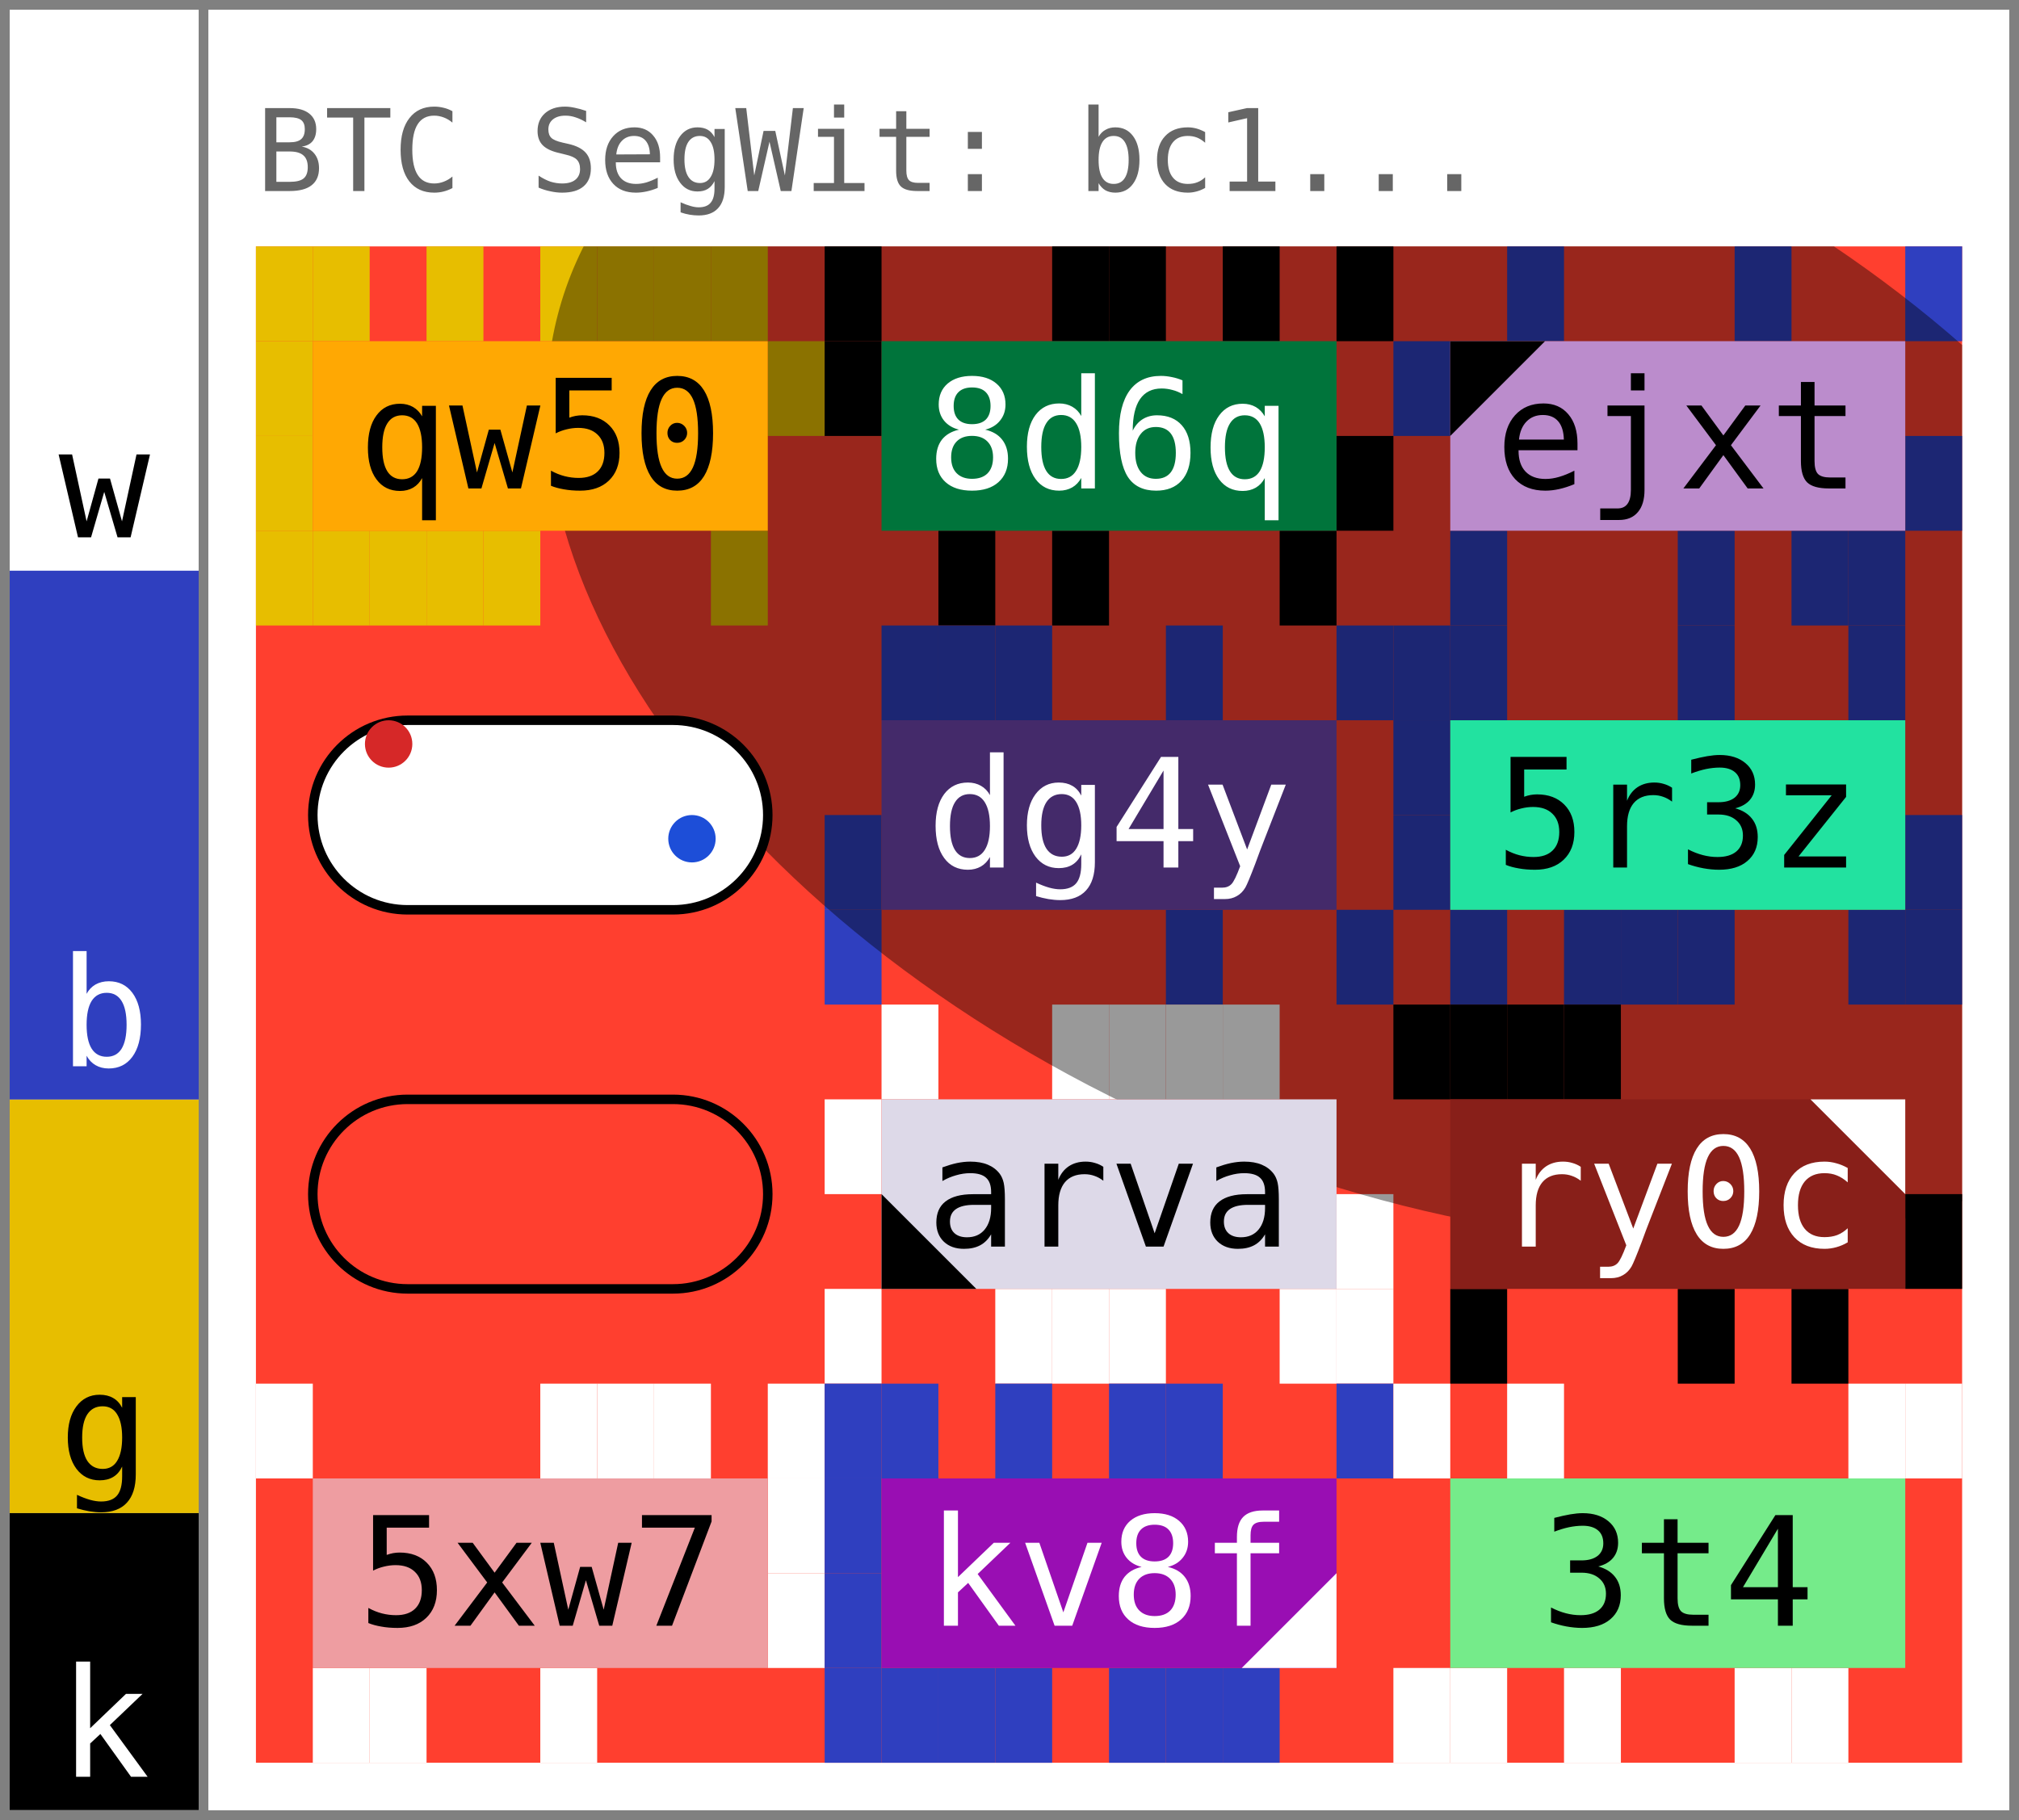
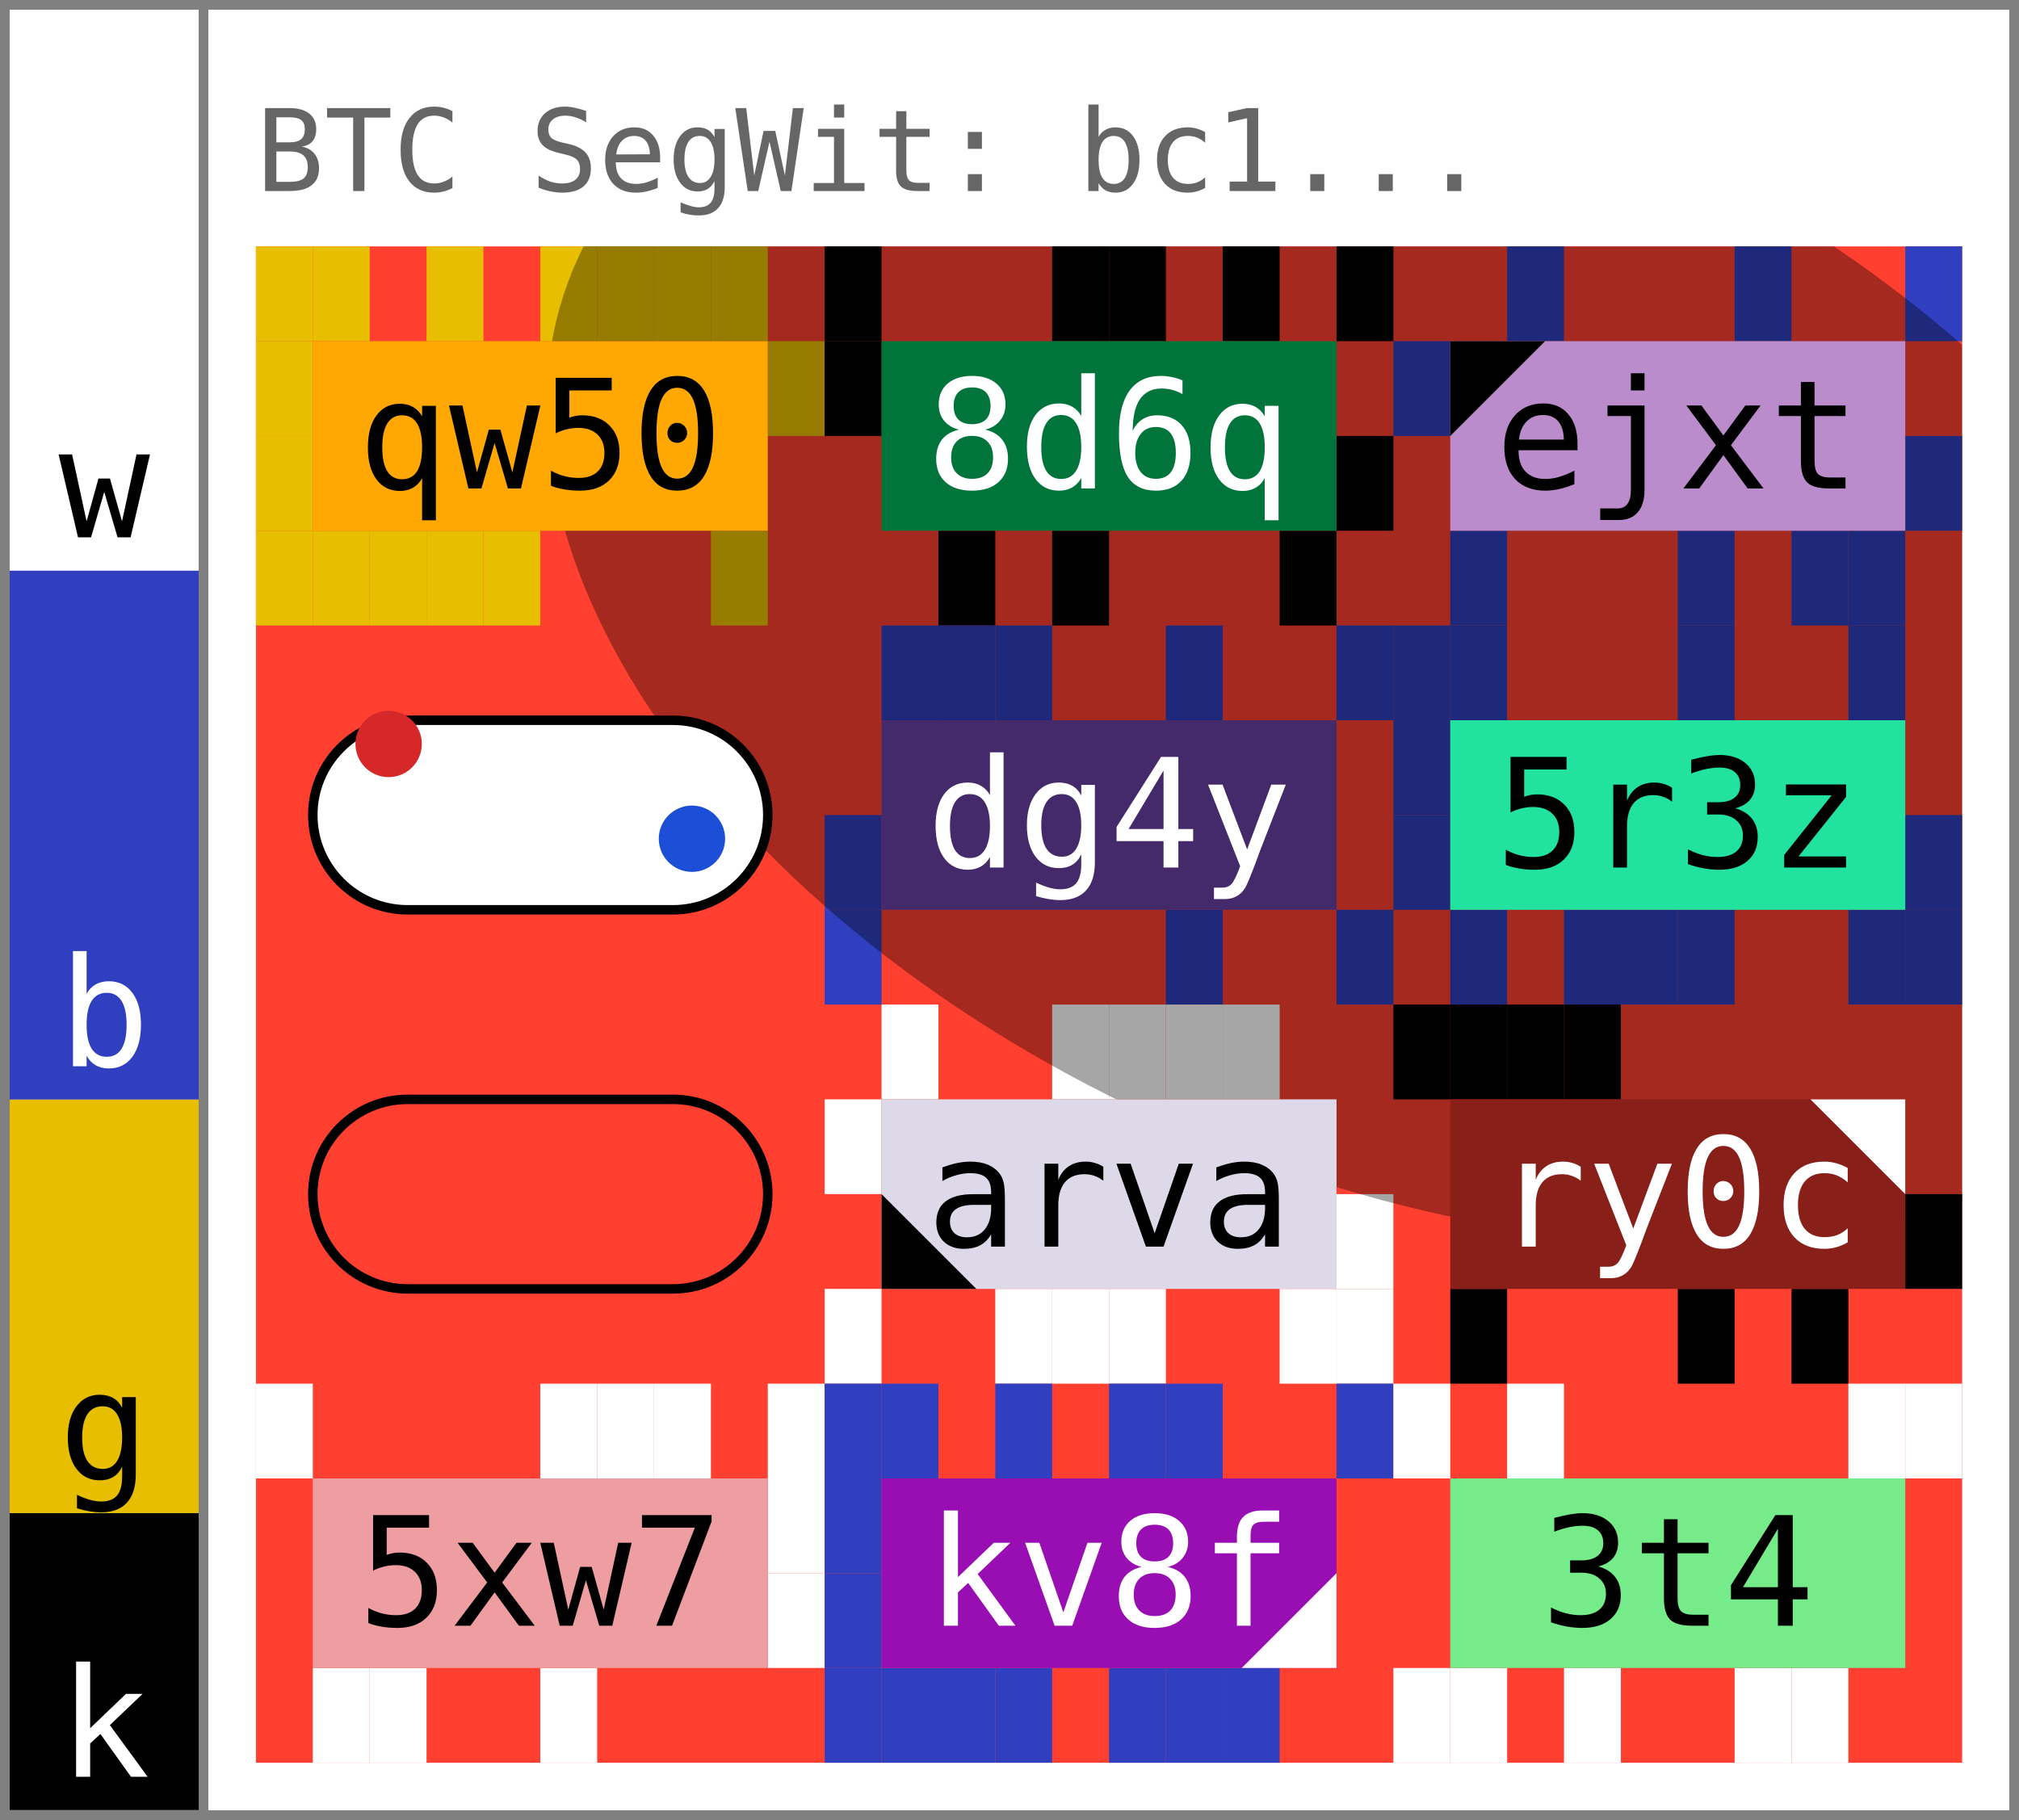
<svg xmlns="http://www.w3.org/2000/svg" width="213.0" height="192.0" viewBox="0 0 213.0 192.0" data-entviz-version="v6" data-entviz-lib="0.6.0" data-input-bytes="42" data-cols="3" data-rows="4">
  <defs>
    <clipPath id="grid-clip-fe25eb8a2ab1916a-3x4">
      <rect x="27.0" y="26.0" width="180.0" height="160.0" />
    </clipPath>
  </defs>
  <rect x="0" y="0" width="213.0" height="192.0" fill="#ffffff" />
  <g data-channel="grid">
    <rect x="27.0" y="26.0" width="180.0" height="160.0" fill="#ff3f2f" />
    <g>
      <rect x="27.0" y="26.0" width="6.0" height="10.0" fill="#e7be00" />
      <rect x="33.0" y="26.0" width="6.0" height="10.0" fill="#e7be00" />
      <rect x="45.0" y="26.0" width="6.0" height="10.0" fill="#e7be00" />
      <rect x="57.0" y="26.0" width="6.0" height="10.0" fill="#e7be00" />
      <rect x="63.0" y="26.0" width="6.0" height="10.0" fill="#e7be00" />
      <rect x="69.0" y="26.0" width="6.0" height="10.0" fill="#e7be00" />
      <rect x="75.0" y="26.0" width="6.0" height="10.0" fill="#e7be00" />
      <rect x="81.0" y="36.0" width="6.0" height="10.0" fill="#e7be00" />
      <rect x="75.0" y="56.0" width="6.0" height="10.0" fill="#e7be00" />
      <rect x="51.0" y="56.0" width="6.0" height="10.0" fill="#e7be00" />
      <rect x="45.0" y="56.0" width="6.0" height="10.0" fill="#e7be00" />
      <rect x="39.0" y="56.0" width="6.0" height="10.0" fill="#e7be00" />
      <rect x="33.0" y="56.0" width="6.0" height="10.0" fill="#e7be00" />
      <rect x="27.0" y="56.0" width="6.0" height="10.0" fill="#e7be00" />
      <rect x="27.0" y="46.0" width="6.0" height="10.0" fill="#e7be00" />
      <rect x="27.0" y="36.0" width="6.0" height="10.0" fill="#e7be00" />
      <rect x="87.0" y="26.0" width="6.0" height="10.0" fill="#000000" />
      <rect x="111.0" y="26.0" width="6.0" height="10.0" fill="#000000" />
      <rect x="117.0" y="26.0" width="6.0" height="10.0" fill="#000000" />
      <rect x="129.0" y="26.0" width="6.0" height="10.0" fill="#000000" />
      <rect x="141.0" y="26.0" width="6.0" height="10.0" fill="#000000" />
      <rect x="141.0" y="46.0" width="6.0" height="10.0" fill="#000000" />
      <rect x="135.0" y="56.0" width="6.0" height="10.0" fill="#000000" />
      <rect x="111.0" y="56.0" width="6.0" height="10.0" fill="#000000" />
      <rect x="99.0" y="56.0" width="6.0" height="10.0" fill="#000000" />
      <rect x="87.0" y="36.0" width="6.0" height="10.0" fill="#000000" />
      <rect x="159.0" y="26.0" width="6.0" height="10.0" fill="#2f3fbf" />
      <rect x="183.0" y="26.0" width="6.0" height="10.0" fill="#2f3fbf" />
      <rect x="201.0" y="26.0" width="6.0" height="10.0" fill="#2f3fbf" />
      <rect x="201.0" y="46.0" width="6.0" height="10.0" fill="#2f3fbf" />
      <rect x="195.0" y="56.0" width="6.0" height="10.0" fill="#2f3fbf" />
      <rect x="189.0" y="56.0" width="6.0" height="10.0" fill="#2f3fbf" />
      <rect x="177.0" y="56.0" width="6.0" height="10.0" fill="#2f3fbf" />
      <rect x="153.0" y="56.0" width="6.0" height="10.0" fill="#2f3fbf" />
      <rect x="147.0" y="36.0" width="6.0" height="10.0" fill="#2f3fbf" />
      <rect x="93.0" y="66.0" width="6.0" height="10.0" fill="#2f3fbf" />
      <rect x="99.0" y="66.0" width="6.0" height="10.0" fill="#2f3fbf" />
      <rect x="105.0" y="66.0" width="6.0" height="10.0" fill="#2f3fbf" />
      <rect x="123.0" y="66.0" width="6.0" height="10.0" fill="#2f3fbf" />
      <rect x="141.0" y="66.0" width="6.0" height="10.0" fill="#2f3fbf" />
      <rect x="141.0" y="96.0" width="6.0" height="10.0" fill="#2f3fbf" />
      <rect x="123.0" y="96.0" width="6.0" height="10.0" fill="#2f3fbf" />
      <rect x="87.0" y="96.0" width="6.0" height="10.0" fill="#2f3fbf" />
      <rect x="87.0" y="86.0" width="6.0" height="10.0" fill="#2f3fbf" />
      <rect x="147.0" y="66.0" width="6.0" height="10.0" fill="#2f3fbf" />
      <rect x="153.0" y="66.0" width="6.0" height="10.0" fill="#2f3fbf" />
      <rect x="177.0" y="66.0" width="6.0" height="10.0" fill="#2f3fbf" />
      <rect x="195.0" y="66.0" width="6.0" height="10.0" fill="#2f3fbf" />
      <rect x="201.0" y="86.0" width="6.0" height="10.0" fill="#2f3fbf" />
      <rect x="201.0" y="96.0" width="6.0" height="10.0" fill="#2f3fbf" />
      <rect x="195.0" y="96.0" width="6.0" height="10.0" fill="#2f3fbf" />
      <rect x="177.0" y="96.0" width="6.0" height="10.0" fill="#2f3fbf" />
      <rect x="171.0" y="96.0" width="6.0" height="10.0" fill="#2f3fbf" />
      <rect x="165.0" y="96.0" width="6.0" height="10.0" fill="#2f3fbf" />
      <rect x="153.0" y="96.0" width="6.0" height="10.0" fill="#2f3fbf" />
      <rect x="147.0" y="86.0" width="6.0" height="10.0" fill="#2f3fbf" />
      <rect x="147.0" y="76.0" width="6.0" height="10.0" fill="#2f3fbf" />
      <rect x="93.0" y="106.0" width="6.0" height="10.0" fill="#ffffff" />
      <rect x="111.0" y="106.0" width="6.0" height="10.0" fill="#ffffff" />
      <rect x="117.0" y="106.0" width="6.0" height="10.0" fill="#ffffff" />
      <rect x="123.0" y="106.0" width="6.0" height="10.0" fill="#ffffff" />
      <rect x="129.0" y="106.0" width="6.0" height="10.0" fill="#ffffff" />
      <rect x="141.0" y="126.0" width="6.0" height="10.0" fill="#ffffff" />
      <rect x="141.0" y="136.0" width="6.0" height="10.0" fill="#ffffff" />
      <rect x="135.0" y="136.0" width="6.0" height="10.0" fill="#ffffff" />
      <rect x="117.0" y="136.0" width="6.0" height="10.0" fill="#ffffff" />
      <rect x="111.0" y="136.0" width="6.0" height="10.0" fill="#ffffff" />
      <rect x="105.0" y="136.0" width="6.0" height="10.0" fill="#ffffff" />
      <rect x="87.0" y="136.0" width="6.0" height="10.0" fill="#ffffff" />
      <rect x="87.0" y="116.0" width="6.0" height="10.0" fill="#ffffff" />
      <rect x="147.0" y="106.0" width="6.0" height="10.0" fill="#000000" />
      <rect x="153.0" y="106.0" width="6.0" height="10.0" fill="#000000" />
      <rect x="159.0" y="106.0" width="6.0" height="10.0" fill="#000000" />
      <rect x="165.0" y="106.0" width="6.0" height="10.0" fill="#000000" />
      <rect x="201.0" y="126.0" width="6.0" height="10.0" fill="#000000" />
      <rect x="189.0" y="136.0" width="6.0" height="10.0" fill="#000000" />
      <rect x="177.0" y="136.0" width="6.0" height="10.0" fill="#000000" />
      <rect x="153.0" y="136.0" width="6.0" height="10.0" fill="#000000" />
      <rect x="27.0" y="146.0" width="6.0" height="10.0" fill="#ffffff" />
      <rect x="57.0" y="146.0" width="6.0" height="10.0" fill="#ffffff" />
      <rect x="63.0" y="146.0" width="6.0" height="10.0" fill="#ffffff" />
      <rect x="69.0" y="146.0" width="6.0" height="10.0" fill="#ffffff" />
      <rect x="81.0" y="146.0" width="6.0" height="10.0" fill="#ffffff" />
      <rect x="81.0" y="156.0" width="6.0" height="10.0" fill="#ffffff" />
      <rect x="81.0" y="166.0" width="6.0" height="10.0" fill="#ffffff" />
      <rect x="57.0" y="176.0" width="6.0" height="10.0" fill="#ffffff" />
      <rect x="39.0" y="176.0" width="6.0" height="10.0" fill="#ffffff" />
      <rect x="33.0" y="176.0" width="6.0" height="10.0" fill="#ffffff" />
      <rect x="87.0" y="146.0" width="6.0" height="10.0" fill="#2f3fbf" />
      <rect x="93.0" y="146.0" width="6.0" height="10.0" fill="#2f3fbf" />
      <rect x="105.0" y="146.0" width="6.0" height="10.0" fill="#2f3fbf" />
      <rect x="117.0" y="146.0" width="6.0" height="10.0" fill="#2f3fbf" />
      <rect x="123.0" y="146.0" width="6.0" height="10.0" fill="#2f3fbf" />
      <rect x="141.0" y="146.0" width="6.0" height="10.0" fill="#2f3fbf" />
      <rect x="129.0" y="176.0" width="6.0" height="10.0" fill="#2f3fbf" />
      <rect x="123.0" y="176.0" width="6.0" height="10.0" fill="#2f3fbf" />
      <rect x="117.0" y="176.0" width="6.0" height="10.0" fill="#2f3fbf" />
      <rect x="105.0" y="176.0" width="6.0" height="10.0" fill="#2f3fbf" />
      <rect x="99.0" y="176.0" width="6.0" height="10.0" fill="#2f3fbf" />
      <rect x="93.0" y="176.0" width="6.0" height="10.0" fill="#2f3fbf" />
      <rect x="87.0" y="176.0" width="6.0" height="10.0" fill="#2f3fbf" />
      <rect x="87.0" y="166.0" width="6.0" height="10.0" fill="#2f3fbf" />
      <rect x="87.0" y="156.0" width="6.0" height="10.0" fill="#2f3fbf" />
      <rect x="147.0" y="146.0" width="6.0" height="10.0" fill="#ffffff" />
      <rect x="159.0" y="146.0" width="6.0" height="10.0" fill="#ffffff" />
      <rect x="195.0" y="146.0" width="6.0" height="10.0" fill="#ffffff" />
      <rect x="201.0" y="146.0" width="6.0" height="10.0" fill="#ffffff" />
      <rect x="189.0" y="176.0" width="6.0" height="10.0" fill="#ffffff" />
      <rect x="183.0" y="176.0" width="6.0" height="10.0" fill="#ffffff" />
      <rect x="165.0" y="176.0" width="6.0" height="10.0" fill="#ffffff" />
      <rect x="153.0" y="176.0" width="6.0" height="10.0" fill="#ffffff" />
      <rect x="147.0" y="176.0" width="6.0" height="10.0" fill="#ffffff" />
    </g>
    <g clip-path="url(#grid-clip-fe25eb8a2ab1916a-3x4)" data-channel="ellipse" data-ellipse-anchor-x="147.0" data-ellipse-anchor-y="66.0" data-ellipse-rx="94.3563288815329" data-ellipse-ry="57.69991334482228" data-ellipse-rotation-deg="24.0">
-       <ellipse cx="147.0" cy="66.0" rx="94.356" ry="57.7" transform="rotate(24.0 147.0 66.0)" fill="#000000" fill-opacity="0.4" />
+       <ellipse cx="147.0" cy="66.0" rx="94.356" ry="57.7" transform="rotate(24.0 147.0 66.0)" fill="#000000" fill-opacity="0.35" />
    </g>
    <g>
      <g data-channel="cell" data-cell-index="0" data-cell-row="0" data-cell-col="0">
        <rect x="33.0" y="36.0" width="48.0" height="20.0" fill="#ffa803" />
        <text x="57.0" y="46.0" fill="#000000" style="font-family: &quot;JetBrains Mono&quot;, &quot;Menlo&quot;, &quot;Consolas&quot;, &quot;DejaVu Sans Mono&quot;, &quot;Liberation Mono&quot;, &quot;Roboto Mono&quot;, &quot;Noto Sans Mono&quot;, monospace; font-size: 16.0px;" text-anchor="middle" dominant-baseline="central">qw50</text>
      </g>
      <g data-channel="cell" data-cell-index="1" data-cell-row="0" data-cell-col="1">
        <rect x="93.0" y="36.0" width="48.0" height="20.0" fill="#00743b" />
        <text x="117.0" y="46.0" fill="#ffffff" style="font-family: &quot;JetBrains Mono&quot;, &quot;Menlo&quot;, &quot;Consolas&quot;, &quot;DejaVu Sans Mono&quot;, &quot;Liberation Mono&quot;, &quot;Roboto Mono&quot;, &quot;Noto Sans Mono&quot;, monospace; font-size: 16.0px;" text-anchor="middle" dominant-baseline="central">8d6q</text>
      </g>
      <g data-channel="cell" data-cell-index="2" data-cell-row="0" data-cell-col="2" data-cell-quartile="1">
        <rect x="153.0" y="36.0" width="48.0" height="20.0" fill="#bb8ccc" />
        <text x="177.0" y="46.0" fill="#000000" style="font-family: &quot;JetBrains Mono&quot;, &quot;Menlo&quot;, &quot;Consolas&quot;, &quot;DejaVu Sans Mono&quot;, &quot;Liberation Mono&quot;, &quot;Roboto Mono&quot;, &quot;Noto Sans Mono&quot;, monospace; font-size: 16.0px;" text-anchor="middle" dominant-baseline="central">ejxt</text>
        <polygon points="153.0,36.0 163.0,36.0 153.0,46.0" fill="#000000" />
      </g>
      <g data-channel="cell" data-cell-index="3" data-cell-row="1" data-cell-col="0" data-cell-blank="true" data-cell-blank-map="true">
        <rect x="33.0" y="76.0" width="48.0" height="20.0" rx="10.0" ry="10.0" fill="#ffffff" stroke="#000000" stroke-width="1" />
-         <circle cx="41.0" cy="78.5" r="2.5" fill="#d62828" data-blank-map-max="true" />
-         <circle cx="73.0" cy="88.5" r="2.5" fill="#1d4ed8" data-blank-map-min="true" />
+         <circle cx="41.0" cy="78.5" r="3.5" fill="#d62828" data-blank-map-max="true" />
+         <circle cx="73.0" cy="88.5" r="3.5" fill="#1d4ed8" data-blank-map-min="true" />
      </g>
      <g data-channel="cell" data-cell-index="4" data-cell-row="1" data-cell-col="1">
        <rect x="93.0" y="76.0" width="48.0" height="20.0" fill="#442a6a" />
        <text x="117.0" y="86.0" fill="#ffffff" style="font-family: &quot;JetBrains Mono&quot;, &quot;Menlo&quot;, &quot;Consolas&quot;, &quot;DejaVu Sans Mono&quot;, &quot;Liberation Mono&quot;, &quot;Roboto Mono&quot;, &quot;Noto Sans Mono&quot;, monospace; font-size: 16.0px;" text-anchor="middle" dominant-baseline="central">dg4y</text>
      </g>
      <g data-channel="cell" data-cell-index="5" data-cell-row="1" data-cell-col="2">
        <rect x="153.0" y="76.0" width="48.0" height="20.0" fill="#22e2a0" />
        <text x="177.0" y="86.0" fill="#000000" style="font-family: &quot;JetBrains Mono&quot;, &quot;Menlo&quot;, &quot;Consolas&quot;, &quot;DejaVu Sans Mono&quot;, &quot;Liberation Mono&quot;, &quot;Roboto Mono&quot;, &quot;Noto Sans Mono&quot;, monospace; font-size: 16.0px;" text-anchor="middle" dominant-baseline="central">5r3z</text>
      </g>
      <g data-channel="cell" data-cell-index="6" data-cell-row="2" data-cell-col="0" data-cell-blank="true">
        <rect x="33.0" y="116.0" width="48.0" height="20.0" rx="10.0" ry="10.0" fill="none" stroke="#000000" stroke-width="1" />
      </g>
      <g data-channel="cell" data-cell-index="7" data-cell-row="2" data-cell-col="1" data-cell-quartile="4">
        <rect x="93.0" y="116.0" width="48.0" height="20.0" fill="#ddd9e8" />
        <text x="117.0" y="126.0" fill="#000000" style="font-family: &quot;JetBrains Mono&quot;, &quot;Menlo&quot;, &quot;Consolas&quot;, &quot;DejaVu Sans Mono&quot;, &quot;Liberation Mono&quot;, &quot;Roboto Mono&quot;, &quot;Noto Sans Mono&quot;, monospace; font-size: 16.0px;" text-anchor="middle" dominant-baseline="central">arva</text>
        <polygon points="93.0,136.0 93.0,126.0 103.0,136.0" fill="#000000" />
      </g>
      <g data-channel="cell" data-cell-index="8" data-cell-row="2" data-cell-col="2" data-cell-quartile="2">
        <rect x="153.0" y="116.0" width="48.0" height="20.0" fill="#881f19" />
        <text x="177.0" y="126.0" fill="#ffffff" style="font-family: &quot;JetBrains Mono&quot;, &quot;Menlo&quot;, &quot;Consolas&quot;, &quot;DejaVu Sans Mono&quot;, &quot;Liberation Mono&quot;, &quot;Roboto Mono&quot;, &quot;Noto Sans Mono&quot;, monospace; font-size: 16.0px;" text-anchor="middle" dominant-baseline="central">ry0c</text>
        <polygon points="201.0,116.0 191.0,116.0 201.0,126.0" fill="#ffffff" />
      </g>
      <g data-channel="cell" data-cell-index="9" data-cell-row="3" data-cell-col="0">
        <rect x="33.0" y="156.0" width="48.0" height="20.0" fill="#ee9da1" />
        <text x="57.0" y="166.0" fill="#000000" style="font-family: &quot;JetBrains Mono&quot;, &quot;Menlo&quot;, &quot;Consolas&quot;, &quot;DejaVu Sans Mono&quot;, &quot;Liberation Mono&quot;, &quot;Roboto Mono&quot;, &quot;Noto Sans Mono&quot;, monospace; font-size: 16.0px;" text-anchor="middle" dominant-baseline="central">5xw7</text>
      </g>
      <g data-channel="cell" data-cell-index="10" data-cell-row="3" data-cell-col="1" data-cell-quartile="3">
        <rect x="93.0" y="156.0" width="48.0" height="20.0" fill="#990eb3" />
        <text x="117.0" y="166.0" fill="#ffffff" style="font-family: &quot;JetBrains Mono&quot;, &quot;Menlo&quot;, &quot;Consolas&quot;, &quot;DejaVu Sans Mono&quot;, &quot;Liberation Mono&quot;, &quot;Roboto Mono&quot;, &quot;Noto Sans Mono&quot;, monospace; font-size: 16.0px;" text-anchor="middle" dominant-baseline="central">kv8f</text>
        <polygon points="141.0,176.0 141.0,166.0 131.0,176.0" fill="#ffffff" />
      </g>
      <g data-channel="cell" data-cell-index="11" data-cell-row="3" data-cell-col="2">
        <rect x="153.0" y="156.0" width="48.0" height="20.0" fill="#75eb8a" />
        <text x="177.0" y="166.0" fill="#000000" style="font-family: &quot;JetBrains Mono&quot;, &quot;Menlo&quot;, &quot;Consolas&quot;, &quot;DejaVu Sans Mono&quot;, &quot;Liberation Mono&quot;, &quot;Roboto Mono&quot;, &quot;Noto Sans Mono&quot;, monospace; font-size: 16.0px;" text-anchor="middle" dominant-baseline="central">3t4</text>
      </g>
    </g>
  </g>
  <g data-channel="color-bar">
    <g data-color-bar-rank="0" data-color-bar-band="W">
      <rect x="1" y="1" width="20.0" height="59.218" fill="#ffffff" />
      <text x="11.0" y="56.698" fill="#000000" style="font-family: &quot;JetBrains Mono&quot;, &quot;Menlo&quot;, &quot;Consolas&quot;, &quot;DejaVu Sans Mono&quot;, &quot;Liberation Mono&quot;, &quot;Roboto Mono&quot;, &quot;Noto Sans Mono&quot;, monospace; font-size: 16.0px;" text-anchor="middle" data-color-bar-letter="true">w</text>
    </g>
    <g data-color-bar-rank="1" data-color-bar-band="B">
      <rect x="1" y="60.218" width="20.0" height="55.811" fill="#2f3fbf" />
      <text x="11.0" y="112.508" fill="#ffffff" style="font-family: &quot;JetBrains Mono&quot;, &quot;Menlo&quot;, &quot;Consolas&quot;, &quot;DejaVu Sans Mono&quot;, &quot;Liberation Mono&quot;, &quot;Roboto Mono&quot;, &quot;Noto Sans Mono&quot;, monospace; font-size: 16.0px;" text-anchor="middle" data-color-bar-letter="true">b</text>
    </g>
    <g data-color-bar-rank="2" data-color-bar-band="G">
      <rect x="1" y="116.028" width="20.0" height="43.629" fill="#e7be00" />
      <text x="11.0" y="156.138" fill="#000000" style="font-family: &quot;JetBrains Mono&quot;, &quot;Menlo&quot;, &quot;Consolas&quot;, &quot;DejaVu Sans Mono&quot;, &quot;Liberation Mono&quot;, &quot;Roboto Mono&quot;, &quot;Noto Sans Mono&quot;, monospace; font-size: 16.0px;" text-anchor="middle" data-color-bar-letter="true">g</text>
    </g>
    <g data-color-bar-rank="3" data-color-bar-band="K">
      <rect x="1" y="159.658" width="20.0" height="31.342" fill="#000000" />
      <text x="11.0" y="187.48" fill="#ffffff" style="font-family: &quot;JetBrains Mono&quot;, &quot;Menlo&quot;, &quot;Consolas&quot;, &quot;DejaVu Sans Mono&quot;, &quot;Liberation Mono&quot;, &quot;Roboto Mono&quot;, &quot;Noto Sans Mono&quot;, monospace; font-size: 16.0px;" text-anchor="middle" data-color-bar-letter="true">k</text>
    </g>
  </g>
  <g data-channel="label-top">
    <text x="27.0" y="16.0" fill="#666666" style="font-family: &quot;JetBrains Mono&quot;, &quot;Menlo&quot;, &quot;Consolas&quot;, &quot;DejaVu Sans Mono&quot;, &quot;Liberation Mono&quot;, &quot;Roboto Mono&quot;, &quot;Noto Sans Mono&quot;, monospace; font-size: 12.0px;" dominant-baseline="central">BTC SegWit: bc1...</text>
  </g>
  <line x1="0" y1="0.5" x2="213.0" y2="0.5" stroke="#808080" stroke-width="1" shape-rendering="crispEdges" />
  <line x1="212.5" y1="0" x2="212.5" y2="192.0" stroke="#808080" stroke-width="1" shape-rendering="crispEdges" />
  <line x1="0" y1="191.5" x2="213.0" y2="191.5" stroke="#808080" stroke-width="1" shape-rendering="crispEdges" />
  <line x1="0.5" y1="0" x2="0.5" y2="192.0" stroke="#808080" stroke-width="1" shape-rendering="crispEdges" />
  <line x1="21.5" y1="0" x2="21.5" y2="192.0" stroke="#808080" stroke-width="1" shape-rendering="crispEdges" />
</svg>
